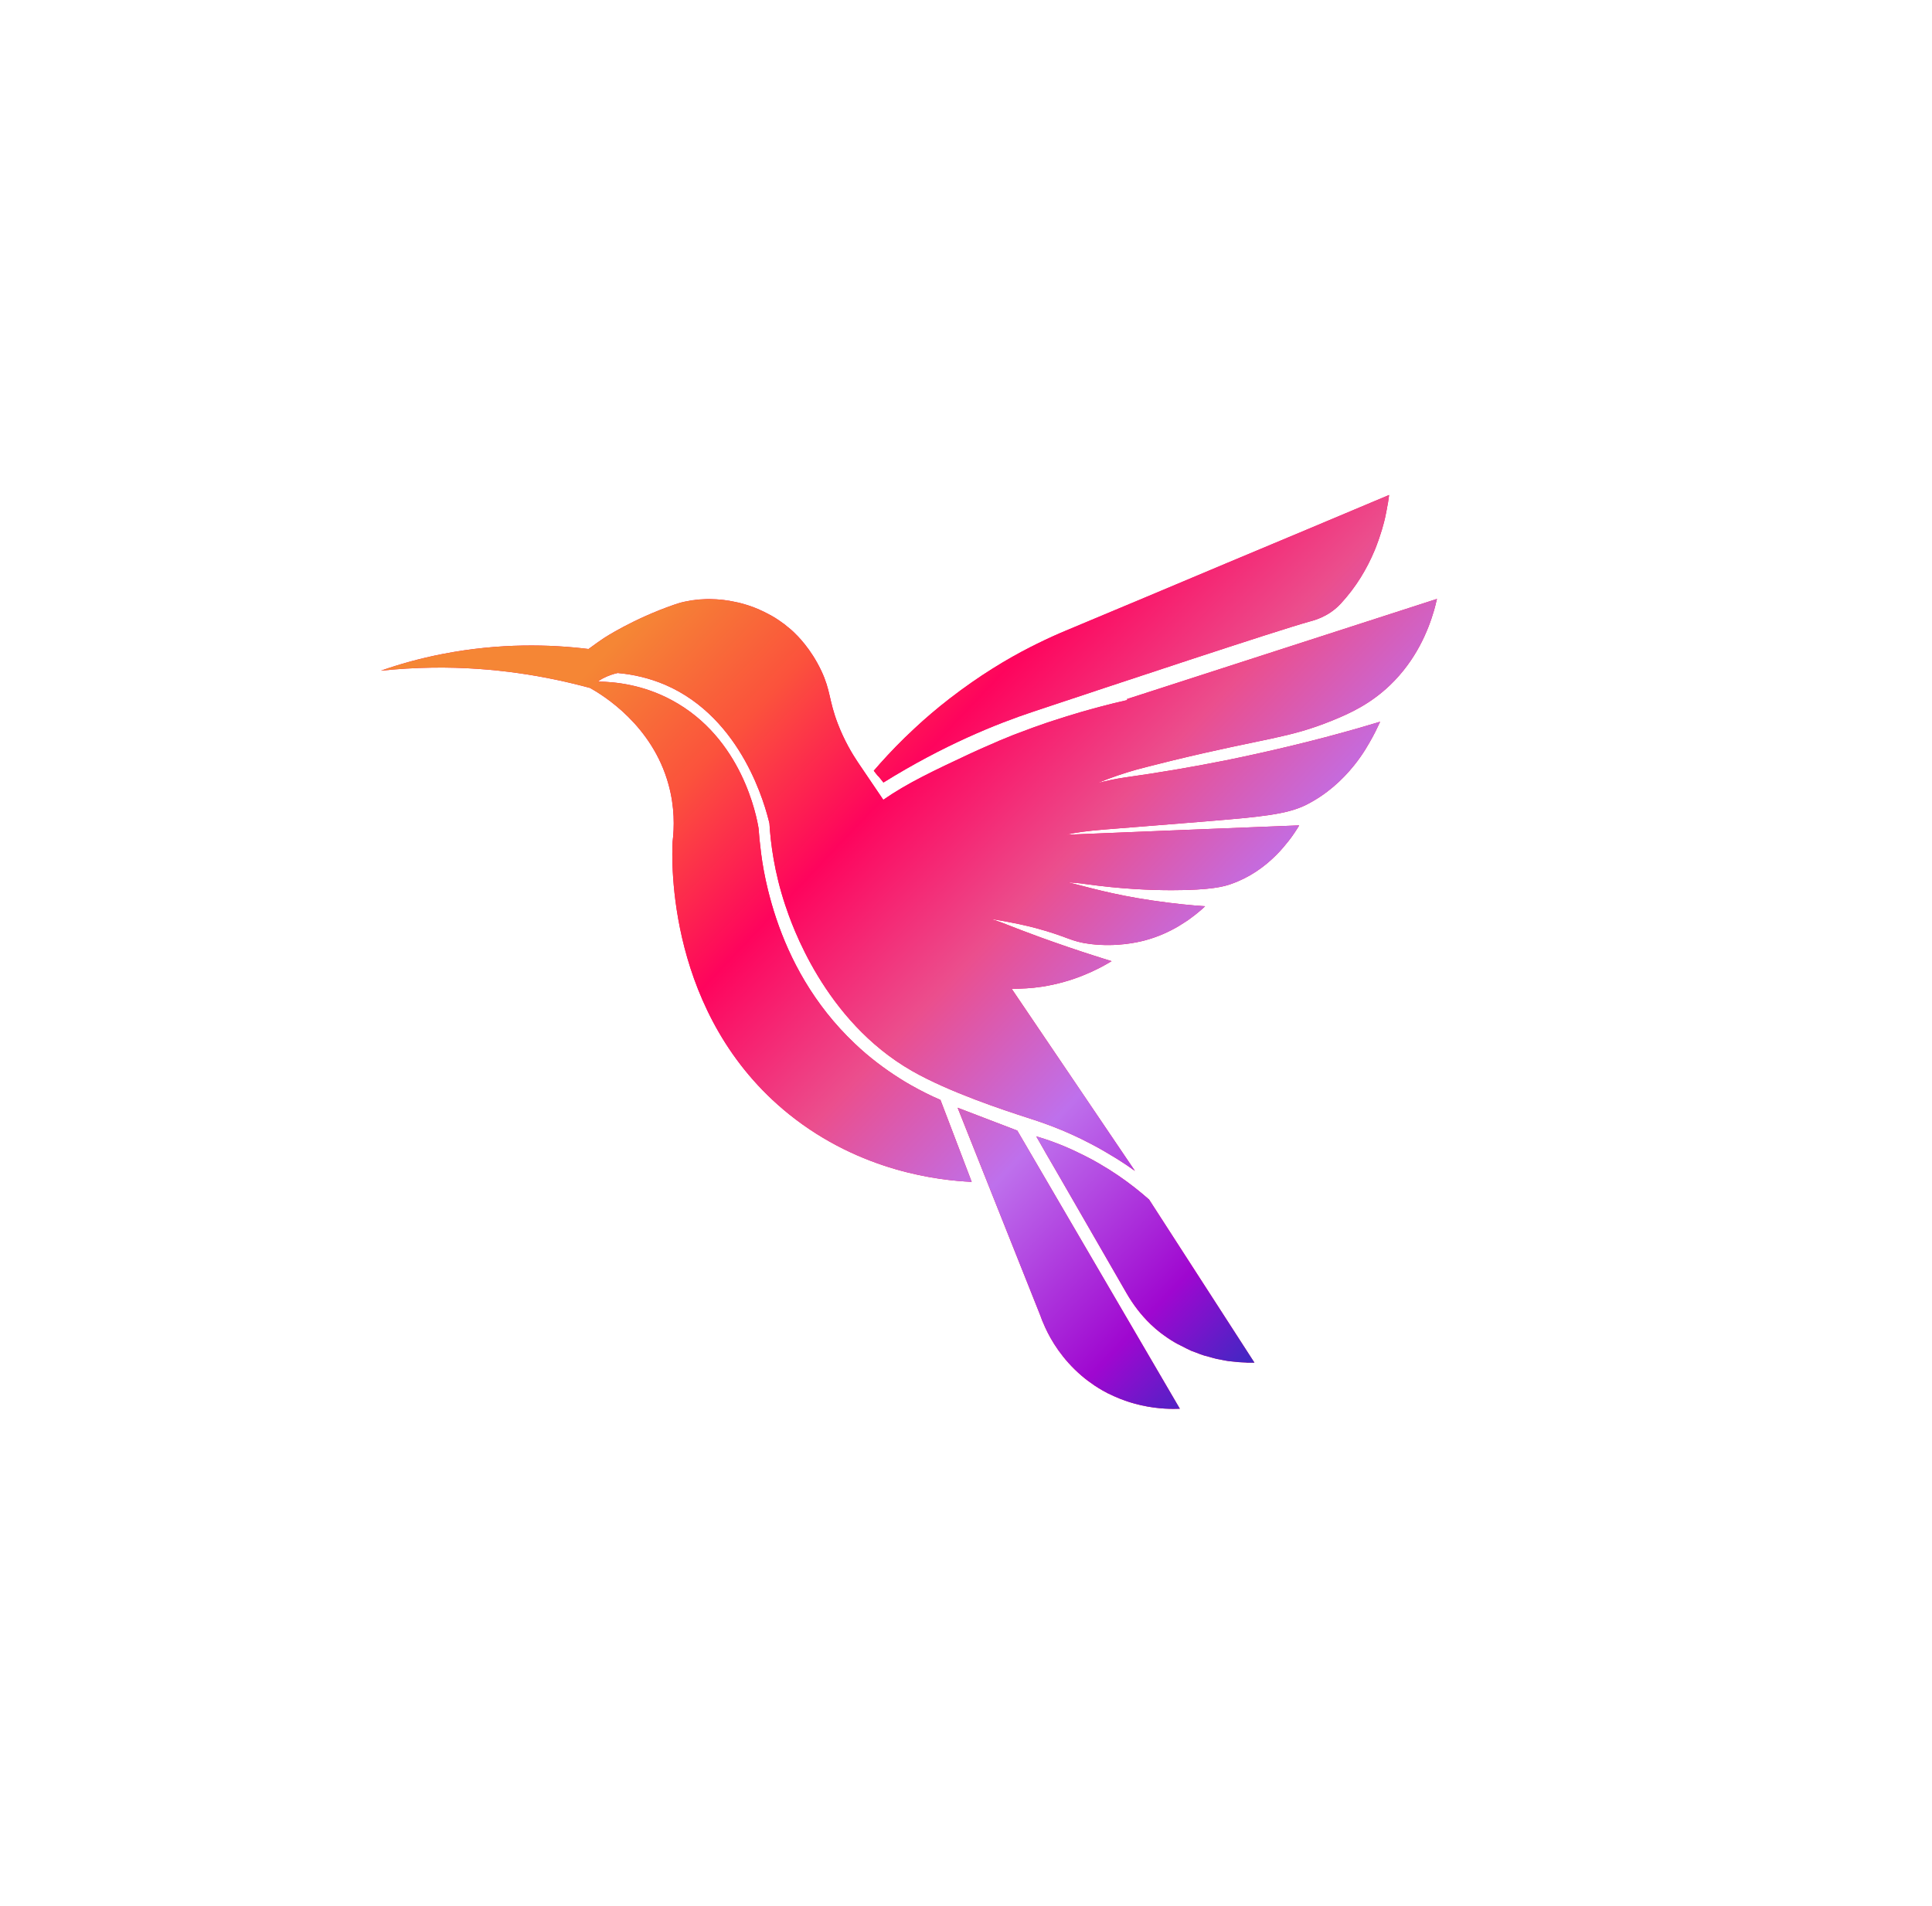
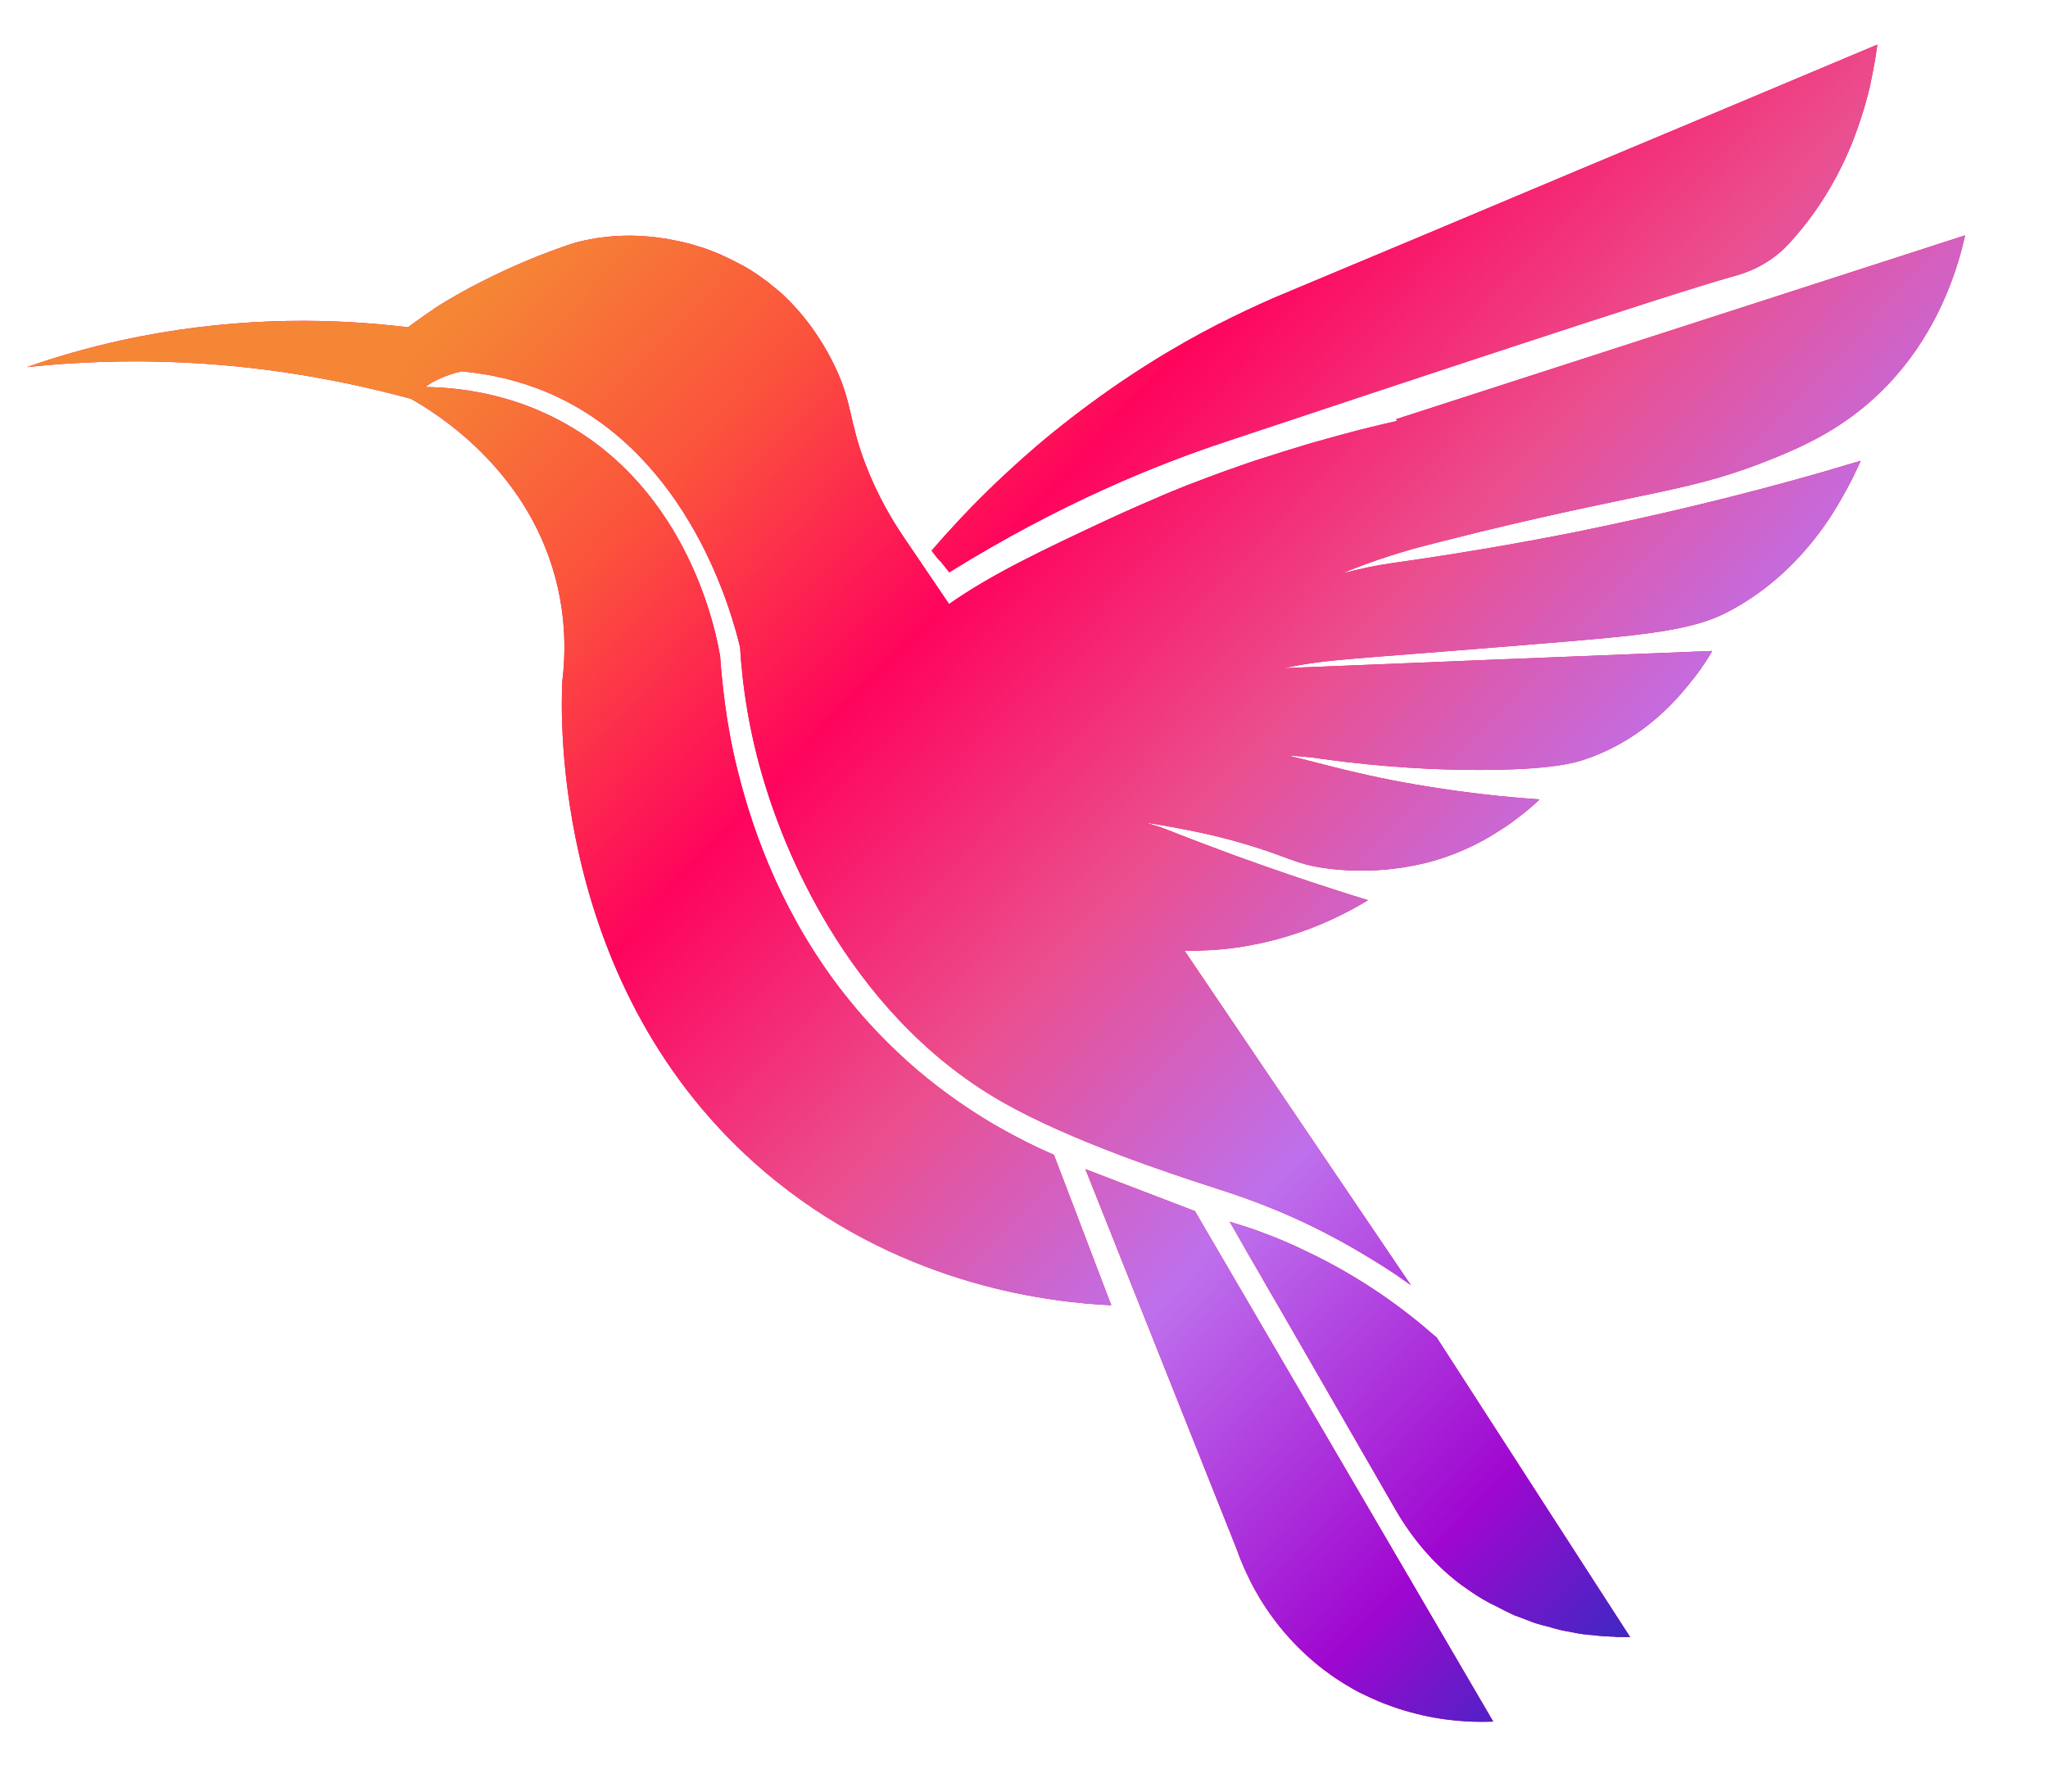
- <svg xmlns="http://www.w3.org/2000/svg" width="1108" height="1093" viewBox="0 0 1108 1093" fill="none">
+ <svg xmlns="http://www.w3.org/2000/svg" viewBox="210 270 640 560" fill="none">
  <path d="M549.185 635.418C564.953 675.136 580.799 714.776 596.568 754.494C597.106 756.107 598.029 758.488 599.414 761.484C602.798 768.936 609.182 779.691 620.336 789.217C622.567 791.138 625.028 792.982 627.643 794.749C631.105 797.053 634.258 798.743 635.489 799.358C635.489 799.358 635.489 799.358 635.566 799.358C637.874 800.51 640.104 801.509 642.412 802.431C643.412 802.815 644.335 803.122 645.335 803.506C646.489 803.891 647.72 804.352 648.873 804.659C650.104 805.043 651.335 805.35 652.565 805.657C653.181 805.811 653.796 805.965 654.412 806.118C664.565 808.423 672.872 808.269 676.642 808.116C645.566 754.954 614.49 701.716 583.414 648.555C571.953 644.176 560.492 639.797 549.108 635.418H549.185Z" fill="#FE045D" />
  <path d="M549.185 635.418C564.953 675.136 580.799 714.776 596.568 754.494C597.106 756.107 598.029 758.488 599.414 761.484C602.798 768.936 609.182 779.691 620.336 789.217C622.567 791.138 625.028 792.982 627.643 794.749C631.105 797.053 634.258 798.743 635.489 799.358C635.489 799.358 635.489 799.358 635.566 799.358C637.874 800.51 640.104 801.509 642.412 802.431C643.412 802.815 644.335 803.122 645.335 803.506C646.489 803.891 647.72 804.352 648.873 804.659C650.104 805.043 651.335 805.35 652.565 805.657C653.181 805.811 653.796 805.965 654.412 806.118C664.565 808.423 672.872 808.269 676.642 808.116C645.566 754.954 614.49 701.716 583.414 648.555C571.953 644.176 560.492 639.797 549.108 635.418H549.185Z" fill="url(#paint0_linear_26915_1211)" />
  <path d="M658.727 687.888C648.882 679.207 635.344 669.144 617.652 660.847C613.729 658.926 609.422 657.083 604.652 655.316C601.037 653.933 597.576 652.857 594.268 651.859C594.961 653.011 595.576 654.163 596.268 655.316C596.807 656.237 597.422 657.313 598.114 658.542C598.653 659.541 599.268 660.54 599.806 661.538C601.037 663.689 602.422 666.071 604.037 668.836C605.652 671.679 607.268 674.521 608.96 677.364C612.575 683.663 616.652 690.731 621.036 698.336C629.421 712.856 637.728 727.375 646.112 741.895C649.882 748.425 654.497 754.494 659.958 759.718C661.804 761.485 663.65 763.098 665.65 764.634C666.266 765.095 666.958 765.633 667.65 766.094C670.188 767.938 672.804 769.628 675.419 771.011C676.111 771.395 676.727 771.625 677.419 772.009C679.342 773.008 681.265 774.007 683.111 774.852C684.034 775.236 684.88 775.466 685.803 775.85C687.419 776.465 689.034 777.156 690.649 777.617C691.649 777.925 692.572 778.155 693.572 778.386C694.957 778.77 696.418 779.231 697.803 779.538C698.803 779.768 699.726 779.922 700.649 780.076C701.88 780.306 703.187 780.613 704.418 780.767C705.495 780.921 706.341 780.998 707.341 781.074C708.341 781.151 709.418 781.305 710.341 781.382C711.341 781.459 712.187 781.459 713.11 781.535C713.879 781.535 714.725 781.612 715.341 781.689C716.264 781.689 717.033 781.689 717.802 781.689C718.264 781.689 718.879 781.689 719.263 781.689C719.263 781.689 719.34 781.689 719.417 781.689L658.804 687.812L658.727 687.888Z" fill="#FE045D" />
  <path d="M658.727 687.888C648.882 679.207 635.344 669.144 617.652 660.847C613.729 658.926 609.422 657.083 604.652 655.316C601.037 653.933 597.576 652.857 594.268 651.859C594.961 653.011 595.576 654.163 596.268 655.316C596.807 656.237 597.422 657.313 598.114 658.542C598.653 659.541 599.268 660.54 599.806 661.538C601.037 663.689 602.422 666.071 604.037 668.836C605.652 671.679 607.268 674.521 608.96 677.364C612.575 683.663 616.652 690.731 621.036 698.336C629.421 712.856 637.728 727.375 646.112 741.895C649.882 748.425 654.497 754.494 659.958 759.718C661.804 761.485 663.65 763.098 665.65 764.634C666.266 765.095 666.958 765.633 667.65 766.094C670.188 767.938 672.804 769.628 675.419 771.011C676.111 771.395 676.727 771.625 677.419 772.009C679.342 773.008 681.265 774.007 683.111 774.852C684.034 775.236 684.88 775.466 685.803 775.85C687.419 776.465 689.034 777.156 690.649 777.617C691.649 777.925 692.572 778.155 693.572 778.386C694.957 778.77 696.418 779.231 697.803 779.538C698.803 779.768 699.726 779.922 700.649 780.076C701.88 780.306 703.187 780.613 704.418 780.767C705.495 780.921 706.341 780.998 707.341 781.074C708.341 781.151 709.418 781.305 710.341 781.382C711.341 781.459 712.187 781.459 713.11 781.535C713.879 781.535 714.725 781.612 715.341 781.689C716.264 781.689 717.033 781.689 717.802 781.689C718.264 781.689 718.879 781.689 719.263 781.689C719.263 781.689 719.34 781.689 719.417 781.689L658.804 687.812L658.727 687.888Z" fill="url(#paint1_linear_26915_1211)" />
  <path d="M503.88 445.436C503.88 445.436 503.88 445.436 503.957 445.513C504.572 446.282 505.111 446.973 506.649 448.893C541.263 427.383 571.416 415.245 592.723 408.177C637.491 393.274 732.102 361.776 751.025 356.553C753.948 355.784 762.024 353.633 768.716 346.489C768.716 346.489 768.716 346.489 768.793 346.412C777.87 336.655 784.023 326.054 788.331 315.76C788.331 315.76 788.562 315.145 788.716 314.838C789.1 313.916 789.408 313.071 789.716 312.226C789.716 312.072 789.869 311.919 789.869 311.765C790.331 310.536 790.792 309.307 791.177 308.077C791.177 307.924 791.254 307.77 791.331 307.616C791.715 306.387 792.1 305.158 792.485 304.006C792.562 303.622 792.715 303.314 792.792 302.93C793.1 301.778 793.408 300.702 793.715 299.627C793.715 299.32 793.869 299.089 793.946 298.782C793.946 298.628 793.946 298.475 794.023 298.321C794.254 297.553 794.408 296.708 794.561 295.939C794.638 295.478 794.792 294.941 794.869 294.48C795.023 293.712 795.177 292.867 795.331 292.098C795.408 291.637 795.485 291.176 795.561 290.792C795.715 289.947 795.869 289.179 796.023 288.334C796.023 287.95 796.177 287.643 796.177 287.258C796.331 286.106 796.561 285.031 796.638 283.955C765.793 296.938 734.948 309.921 704.026 322.827C673.181 335.81 642.337 348.793 611.415 361.7C606.569 363.697 600.953 366.232 594.569 369.382C593.338 369.997 592.031 370.688 590.723 371.303C577.493 378.063 561.724 387.512 544.648 400.726C537.187 406.487 530.495 412.249 524.572 417.78C516.649 425.078 510.111 431.992 504.803 437.908C503.496 439.367 502.265 440.827 501.111 442.133C501.65 442.824 502.111 443.362 502.419 443.823C502.957 444.438 503.265 444.899 503.649 445.283L503.88 445.436Z" fill="#FE045D" />
  <path d="M503.88 445.436C503.88 445.436 503.88 445.436 503.957 445.513C504.572 446.282 505.111 446.973 506.649 448.893C541.263 427.383 571.416 415.245 592.723 408.177C637.491 393.274 732.102 361.776 751.025 356.553C753.948 355.784 762.024 353.633 768.716 346.489C768.716 346.489 768.716 346.489 768.793 346.412C777.87 336.655 784.023 326.054 788.331 315.76C788.331 315.76 788.562 315.145 788.716 314.838C789.1 313.916 789.408 313.071 789.716 312.226C789.716 312.072 789.869 311.919 789.869 311.765C790.331 310.536 790.792 309.307 791.177 308.077C791.177 307.924 791.254 307.77 791.331 307.616C791.715 306.387 792.1 305.158 792.485 304.006C792.562 303.622 792.715 303.314 792.792 302.93C793.1 301.778 793.408 300.702 793.715 299.627C793.715 299.32 793.869 299.089 793.946 298.782C793.946 298.628 793.946 298.475 794.023 298.321C794.254 297.553 794.408 296.708 794.561 295.939C794.638 295.478 794.792 294.941 794.869 294.48C795.023 293.712 795.177 292.867 795.331 292.098C795.408 291.637 795.485 291.176 795.561 290.792C795.715 289.947 795.869 289.179 796.023 288.334C796.023 287.95 796.177 287.643 796.177 287.258C796.331 286.106 796.561 285.031 796.638 283.955C765.793 296.938 734.948 309.921 704.026 322.827C673.181 335.81 642.337 348.793 611.415 361.7C606.569 363.697 600.953 366.232 594.569 369.382C593.338 369.997 592.031 370.688 590.723 371.303C577.493 378.063 561.724 387.512 544.648 400.726C537.187 406.487 530.495 412.249 524.572 417.78C516.649 425.078 510.111 431.992 504.803 437.908C503.496 439.367 502.265 440.827 501.111 442.133C501.65 442.824 502.111 443.362 502.419 443.823C502.957 444.438 503.265 444.899 503.649 445.283L503.88 445.436Z" fill="url(#paint2_linear_26915_1211)" />
  <path d="M646.571 401.57C641.11 402.799 635.802 404.105 630.649 405.488C626.803 406.487 623.187 407.562 619.572 408.561C618.726 408.791 617.88 409.099 617.034 409.329C613.188 410.481 609.419 411.634 605.957 412.786C605.419 412.94 604.957 413.093 604.496 413.247C603.034 413.708 601.573 414.169 600.265 414.63C598.419 415.244 596.727 415.859 595.035 416.474C594.265 416.704 593.496 417.011 592.804 417.242C589.189 418.548 585.958 419.777 582.958 420.929C582.343 421.16 581.728 421.39 581.112 421.621C578.035 422.85 575.266 424.002 573.036 424.924C572.728 425.078 572.343 425.231 572.036 425.385C571.805 425.462 571.651 425.539 571.497 425.615C569.343 426.537 566.805 427.613 563.728 428.996C562.728 429.457 561.805 429.841 560.805 430.302C559.421 430.916 558.036 431.608 556.421 432.299C535.575 442.055 520.114 449.354 506.576 458.803C501.731 451.582 496.808 444.437 491.962 437.216C488.885 432.606 484.27 425.078 480.424 415.014C475.27 401.493 476.424 396.269 471.039 384.823C464.886 371.84 457.194 364.541 454.963 362.39C454.117 361.545 452.809 360.47 451.348 359.317C450.963 359.01 450.579 358.703 450.271 358.396C449.425 357.781 448.502 357.09 447.502 356.398C445.656 355.092 443.733 353.863 441.887 352.864C441.887 352.864 441.887 352.864 441.81 352.864C441.194 352.48 439.964 351.866 438.271 351.021C437.656 350.713 437.118 350.483 436.502 350.176C436.041 350.022 435.656 349.791 435.195 349.561C430.733 347.64 426.58 346.411 423.349 345.643C423.349 345.643 423.272 345.643 423.195 345.643C422.503 345.489 421.657 345.259 420.657 345.105C419.657 344.875 418.734 344.721 417.888 344.567C417.811 344.567 417.734 344.567 417.657 344.567C415.888 344.26 414.503 344.107 413.734 344.03C413.426 344.03 412.349 343.876 410.811 343.799C408.349 343.646 405.657 343.569 402.811 343.799C401.581 343.799 400.35 343.953 399.119 344.107C398.734 344.107 398.427 344.183 398.042 344.26C397.581 344.26 397.042 344.337 396.581 344.414C395.273 344.644 393.965 344.875 392.965 345.105C392.812 345.105 392.735 345.105 392.581 345.182C391.581 345.413 390.965 345.566 390.889 345.566C390.889 345.566 388.812 346.104 386.658 346.872C362.89 355.092 346.275 366.078 346.275 366.078C344.275 367.461 341.198 369.535 337.506 372.3C315.584 369.612 286.739 368.767 253.894 375.143C240.817 377.678 228.895 381.058 218.434 384.746C227.741 383.747 237.664 383.132 248.125 382.979C283.277 382.518 313.815 387.972 338.429 394.656C345.89 398.881 374.12 416.013 383.427 450.122C386.966 463.028 386.735 474.552 385.735 482.848C385.196 493.066 382.197 582.641 452.502 639.183C493.808 672.37 539.037 677.133 557.267 677.978C553.805 668.913 550.344 659.771 546.883 650.706C544.344 644.099 541.883 637.569 539.345 630.963C533.96 628.658 528.114 625.739 522.037 622.282C519.961 621.129 517.961 619.9 515.807 618.517C511.653 615.905 507.346 612.909 503.038 609.606C498.731 606.303 494.423 602.692 490.192 598.62C466.347 576.034 452.886 549.838 445.194 526.945C443.271 521.26 441.733 515.728 440.425 510.505C438.502 502.669 437.271 495.601 436.502 489.609C435.733 483.617 435.272 478.7 435.041 475.166C433.964 468.559 425.656 423.311 385.273 401.647C368.889 392.812 353.044 391.122 342.89 390.968C343.813 390.354 344.583 389.739 345.66 389.201C349.044 387.435 352.121 386.513 354.351 386.052C354.505 386.052 354.582 386.052 354.736 386.129C363.12 386.897 372.197 388.894 381.427 392.812C425.964 412.018 439.041 463.028 441.271 472.324C441.964 483.77 444.04 500.364 450.348 519.262C453.886 529.864 472.578 585.407 522.96 614.292C544.421 626.584 576.343 637.032 588.958 641.103C595.804 643.331 609.419 647.556 626.187 656.468C631.187 659.08 635.648 661.769 639.571 664.15C640.341 664.611 641.187 665.149 642.033 665.686C643.417 666.608 644.802 667.453 646.033 668.298C646.417 668.529 646.725 668.759 647.033 668.99C648.417 669.912 649.725 670.91 650.879 671.679C650.802 671.525 650.725 671.371 650.571 671.218C627.11 636.571 603.65 601.924 580.189 567.2C585.573 567.2 591.342 566.969 597.342 566.047C615.034 563.359 628.649 556.752 637.495 551.374C634.187 550.376 630.879 549.3 627.495 548.225C617.418 544.998 607.111 541.464 596.496 537.623C588.958 534.857 581.651 532.092 574.497 529.249C572.343 528.404 570.036 527.713 567.805 527.098C580.958 529.096 590.65 531.477 593.727 532.322C612.957 537.469 613.649 540.081 625.341 541.541C640.648 543.385 652.571 540.465 656.263 539.544C663.878 537.546 670.416 534.55 675.878 531.324C676.185 531.17 676.416 530.939 676.724 530.786C677.724 530.171 678.724 529.557 679.647 528.942C680.185 528.635 680.724 528.251 681.185 527.943C682.108 527.252 683.031 526.637 683.877 525.946C684.262 525.639 684.724 525.331 685.108 525.024C686.031 524.333 686.8 523.641 687.57 523.027C687.877 522.796 688.185 522.566 688.416 522.335C689.416 521.49 690.339 520.645 691.108 519.877C684.262 519.416 673.724 518.494 660.878 516.574C636.956 513.04 623.88 508.814 612.342 506.126C615.726 506.356 619.111 506.587 622.495 507.124C642.802 509.967 659.725 510.658 672.032 510.658C694.569 510.658 702.108 508.507 705.954 507.124C716.569 503.437 724.953 497.368 731.414 490.992C731.491 490.915 731.568 490.838 731.722 490.684C732.491 489.916 733.183 489.148 733.953 488.38C734.183 488.149 734.337 487.919 734.568 487.688C735.106 487.074 735.645 486.459 736.183 485.844C736.414 485.537 736.645 485.307 736.875 484.999C737.337 484.462 737.798 483.847 738.26 483.309C738.491 483.002 738.721 482.695 738.952 482.464C739.337 481.926 739.798 481.389 740.183 480.851C740.414 480.544 740.645 480.313 740.798 480.006C741.183 479.468 741.568 479.007 741.875 478.469C742.029 478.239 742.26 477.932 742.414 477.701C742.798 477.163 743.106 476.703 743.414 476.165C743.567 475.934 743.721 475.704 743.875 475.473C744.26 474.782 744.721 474.167 745.029 473.553C745.029 473.553 745.029 473.553 745.029 473.476C700.415 475.243 655.802 477.01 611.265 478.854C624.957 475.934 629.879 476.318 691.8 471.171C722.568 468.636 738.183 467.253 749.337 461.568C760.798 455.73 769.72 447.587 776.566 439.059C779.028 435.987 781.182 432.914 783.105 429.841C783.105 429.841 783.104 429.764 783.181 429.687C783.951 428.458 784.643 427.306 785.335 426.076C786.566 423.925 787.72 421.851 788.72 419.854C789.72 417.856 790.643 415.859 791.489 414.015C787.412 415.244 783.258 416.474 779.028 417.703C766.413 421.313 753.336 424.77 739.875 427.997C727.414 430.993 715.184 433.682 703.184 436.14C683.185 440.135 663.878 443.361 645.264 445.973C639.879 446.742 634.572 447.894 629.264 449.277C637.648 445.82 645.187 443.361 651.725 441.518C658.494 439.674 671.493 436.524 672.57 436.217C726.722 423.08 738.568 423.695 764.259 413.247C774.489 409.099 786.027 403.721 797.258 392.966C812.026 378.754 818.949 362.083 822.411 350.176C822.411 350.022 822.488 349.791 822.564 349.638C822.795 348.716 823.026 347.871 823.257 347.026C823.257 346.795 823.411 346.565 823.411 346.334C823.641 345.336 823.872 344.414 824.103 343.569C764.797 362.698 705.569 381.903 646.263 401.032L646.571 401.57Z" fill="#FE045D" />
  <path d="M646.571 401.57C641.11 402.799 635.802 404.105 630.649 405.488C626.803 406.487 623.187 407.562 619.572 408.561C618.726 408.791 617.88 409.099 617.034 409.329C613.188 410.481 609.419 411.634 605.957 412.786C605.419 412.94 604.957 413.093 604.496 413.247C603.034 413.708 601.573 414.169 600.265 414.63C598.419 415.244 596.727 415.859 595.035 416.474C594.265 416.704 593.496 417.011 592.804 417.242C589.189 418.548 585.958 419.777 582.958 420.929C582.343 421.16 581.728 421.39 581.112 421.621C578.035 422.85 575.266 424.002 573.036 424.924C572.728 425.078 572.343 425.231 572.036 425.385C571.805 425.462 571.651 425.539 571.497 425.615C569.343 426.537 566.805 427.613 563.728 428.996C562.728 429.457 561.805 429.841 560.805 430.302C559.421 430.916 558.036 431.608 556.421 432.299C535.575 442.055 520.114 449.354 506.576 458.803C501.731 451.582 496.808 444.437 491.962 437.216C488.885 432.606 484.27 425.078 480.424 415.014C475.27 401.493 476.424 396.269 471.039 384.823C464.886 371.84 457.194 364.541 454.963 362.39C454.117 361.545 452.809 360.47 451.348 359.317C450.963 359.01 450.579 358.703 450.271 358.396C449.425 357.781 448.502 357.09 447.502 356.398C445.656 355.092 443.733 353.863 441.887 352.864C441.887 352.864 441.887 352.864 441.81 352.864C441.194 352.48 439.964 351.866 438.271 351.021C437.656 350.713 437.118 350.483 436.502 350.176C436.041 350.022 435.656 349.791 435.195 349.561C430.733 347.64 426.58 346.411 423.349 345.643C423.349 345.643 423.272 345.643 423.195 345.643C422.503 345.489 421.657 345.259 420.657 345.105C419.657 344.875 418.734 344.721 417.888 344.567C417.811 344.567 417.734 344.567 417.657 344.567C415.888 344.26 414.503 344.107 413.734 344.03C413.426 344.03 412.349 343.876 410.811 343.799C408.349 343.646 405.657 343.569 402.811 343.799C401.581 343.799 400.35 343.953 399.119 344.107C398.734 344.107 398.427 344.183 398.042 344.26C397.581 344.26 397.042 344.337 396.581 344.414C395.273 344.644 393.965 344.875 392.965 345.105C392.812 345.105 392.735 345.105 392.581 345.182C391.581 345.413 390.965 345.566 390.889 345.566C390.889 345.566 388.812 346.104 386.658 346.872C362.89 355.092 346.275 366.078 346.275 366.078C344.275 367.461 341.198 369.535 337.506 372.3C315.584 369.612 286.739 368.767 253.894 375.143C240.817 377.678 228.895 381.058 218.434 384.746C227.741 383.747 237.664 383.132 248.125 382.979C283.277 382.518 313.815 387.972 338.429 394.656C345.89 398.881 374.12 416.013 383.427 450.122C386.966 463.028 386.735 474.552 385.735 482.848C385.196 493.066 382.197 582.641 452.502 639.183C493.808 672.37 539.037 677.133 557.267 677.978C553.805 668.913 550.344 659.771 546.883 650.706C544.344 644.099 541.883 637.569 539.345 630.963C533.96 628.658 528.114 625.739 522.037 622.282C519.961 621.129 517.961 619.9 515.807 618.517C511.653 615.905 507.346 612.909 503.038 609.606C498.731 606.303 494.423 602.692 490.192 598.62C466.347 576.034 452.886 549.838 445.194 526.945C443.271 521.26 441.733 515.728 440.425 510.505C438.502 502.669 437.271 495.601 436.502 489.609C435.733 483.617 435.272 478.7 435.041 475.166C433.964 468.559 425.656 423.311 385.273 401.647C368.889 392.812 353.044 391.122 342.89 390.968C343.813 390.354 344.583 389.739 345.66 389.201C349.044 387.435 352.121 386.513 354.351 386.052C354.505 386.052 354.582 386.052 354.736 386.129C363.12 386.897 372.197 388.894 381.427 392.812C425.964 412.018 439.041 463.028 441.271 472.324C441.964 483.77 444.04 500.364 450.348 519.262C453.886 529.864 472.578 585.407 522.96 614.292C544.421 626.584 576.343 637.032 588.958 641.103C595.804 643.331 609.419 647.556 626.187 656.468C631.187 659.08 635.648 661.769 639.571 664.15C640.341 664.611 641.187 665.149 642.033 665.686C643.417 666.608 644.802 667.453 646.033 668.298C646.417 668.529 646.725 668.759 647.033 668.99C648.417 669.912 649.725 670.91 650.879 671.679C650.802 671.525 650.725 671.371 650.571 671.218C627.11 636.571 603.65 601.924 580.189 567.2C585.573 567.2 591.342 566.969 597.342 566.047C615.034 563.359 628.649 556.752 637.495 551.374C634.187 550.376 630.879 549.3 627.495 548.225C617.418 544.998 607.111 541.464 596.496 537.623C588.958 534.857 581.651 532.092 574.497 529.249C572.343 528.404 570.036 527.713 567.805 527.098C580.958 529.096 590.65 531.477 593.727 532.322C612.957 537.469 613.649 540.081 625.341 541.541C640.648 543.385 652.571 540.465 656.263 539.544C663.878 537.546 670.416 534.55 675.878 531.324C676.185 531.17 676.416 530.939 676.724 530.786C677.724 530.171 678.724 529.557 679.647 528.942C680.185 528.635 680.724 528.251 681.185 527.943C682.108 527.252 683.031 526.637 683.877 525.946C684.262 525.639 684.724 525.331 685.108 525.024C686.031 524.333 686.8 523.641 687.57 523.027C687.877 522.796 688.185 522.566 688.416 522.335C689.416 521.49 690.339 520.645 691.108 519.877C684.262 519.416 673.724 518.494 660.878 516.574C636.956 513.04 623.88 508.814 612.342 506.126C615.726 506.356 619.111 506.587 622.495 507.124C642.802 509.967 659.725 510.658 672.032 510.658C694.569 510.658 702.108 508.507 705.954 507.124C716.569 503.437 724.953 497.368 731.414 490.992C731.491 490.915 731.568 490.838 731.722 490.684C732.491 489.916 733.183 489.148 733.953 488.38C734.183 488.149 734.337 487.919 734.568 487.688C735.106 487.074 735.645 486.459 736.183 485.844C736.414 485.537 736.645 485.307 736.875 484.999C737.337 484.462 737.798 483.847 738.26 483.309C738.491 483.002 738.721 482.695 738.952 482.464C739.337 481.926 739.798 481.389 740.183 480.851C740.414 480.544 740.645 480.313 740.798 480.006C741.183 479.468 741.568 479.007 741.875 478.469C742.029 478.239 742.26 477.932 742.414 477.701C742.798 477.163 743.106 476.703 743.414 476.165C743.567 475.934 743.721 475.704 743.875 475.473C744.26 474.782 744.721 474.167 745.029 473.553C745.029 473.553 745.029 473.553 745.029 473.476C700.415 475.243 655.802 477.01 611.265 478.854C624.957 475.934 629.879 476.318 691.8 471.171C722.568 468.636 738.183 467.253 749.337 461.568C760.798 455.73 769.72 447.587 776.566 439.059C779.028 435.987 781.182 432.914 783.105 429.841C783.105 429.841 783.104 429.764 783.181 429.687C783.951 428.458 784.643 427.306 785.335 426.076C786.566 423.925 787.72 421.851 788.72 419.854C789.72 417.856 790.643 415.859 791.489 414.015C787.412 415.244 783.258 416.474 779.028 417.703C766.413 421.313 753.336 424.77 739.875 427.997C727.414 430.993 715.184 433.682 703.184 436.14C683.185 440.135 663.878 443.361 645.264 445.973C639.879 446.742 634.572 447.894 629.264 449.277C637.648 445.82 645.187 443.361 651.725 441.518C658.494 439.674 671.493 436.524 672.57 436.217C726.722 423.08 738.568 423.695 764.259 413.247C774.489 409.099 786.027 403.721 797.258 392.966C812.026 378.754 818.949 362.083 822.411 350.176C822.411 350.022 822.488 349.791 822.564 349.638C822.795 348.716 823.026 347.871 823.257 347.026C823.257 346.795 823.411 346.565 823.411 346.334C823.641 345.336 823.872 344.414 824.103 343.569C764.797 362.698 705.569 381.903 646.263 401.032L646.571 401.57Z" fill="url(#paint3_linear_26915_1211)" />
  <defs>
    <linearGradient id="paint0_linear_26915_1211" x1="344.934" y1="376.914" x2="772.585" y2="783.004" gradientUnits="userSpaceOnUse">
      <stop stop-color="#F58635" />
      <stop offset="0.144" stop-color="#FB523C" />
      <stop offset="0.293" stop-color="#FE045D" />
      <stop offset="0.462" stop-color="#EB4E8D" />
      <stop offset="0.63" stop-color="#BE70EC" />
      <stop offset="0.827" stop-color="#9F07D0" />
      <stop offset="1" stop-color="#003EBA" />
    </linearGradient>
    <linearGradient id="paint1_linear_26915_1211" x1="344.934" y1="376.914" x2="772.585" y2="783.004" gradientUnits="userSpaceOnUse">
      <stop stop-color="#F58635" />
      <stop offset="0.144" stop-color="#FB523C" />
      <stop offset="0.293" stop-color="#FE045D" />
      <stop offset="0.462" stop-color="#EB4E8D" />
      <stop offset="0.63" stop-color="#BE70EC" />
      <stop offset="0.827" stop-color="#9F07D0" />
      <stop offset="1" stop-color="#003EBA" />
    </linearGradient>
    <linearGradient id="paint2_linear_26915_1211" x1="344.934" y1="376.914" x2="772.585" y2="783.004" gradientUnits="userSpaceOnUse">
      <stop stop-color="#F58635" />
      <stop offset="0.144" stop-color="#FB523C" />
      <stop offset="0.293" stop-color="#FE045D" />
      <stop offset="0.462" stop-color="#EB4E8D" />
      <stop offset="0.63" stop-color="#BE70EC" />
      <stop offset="0.827" stop-color="#9F07D0" />
      <stop offset="1" stop-color="#003EBA" />
    </linearGradient>
    <linearGradient id="paint3_linear_26915_1211" x1="344.934" y1="376.914" x2="772.585" y2="783.004" gradientUnits="userSpaceOnUse">
      <stop stop-color="#F58635" />
      <stop offset="0.144" stop-color="#FB523C" />
      <stop offset="0.293" stop-color="#FE045D" />
      <stop offset="0.462" stop-color="#EB4E8D" />
      <stop offset="0.63" stop-color="#BE70EC" />
      <stop offset="0.827" stop-color="#9F07D0" />
      <stop offset="1" stop-color="#003EBA" />
    </linearGradient>
  </defs>
</svg>
